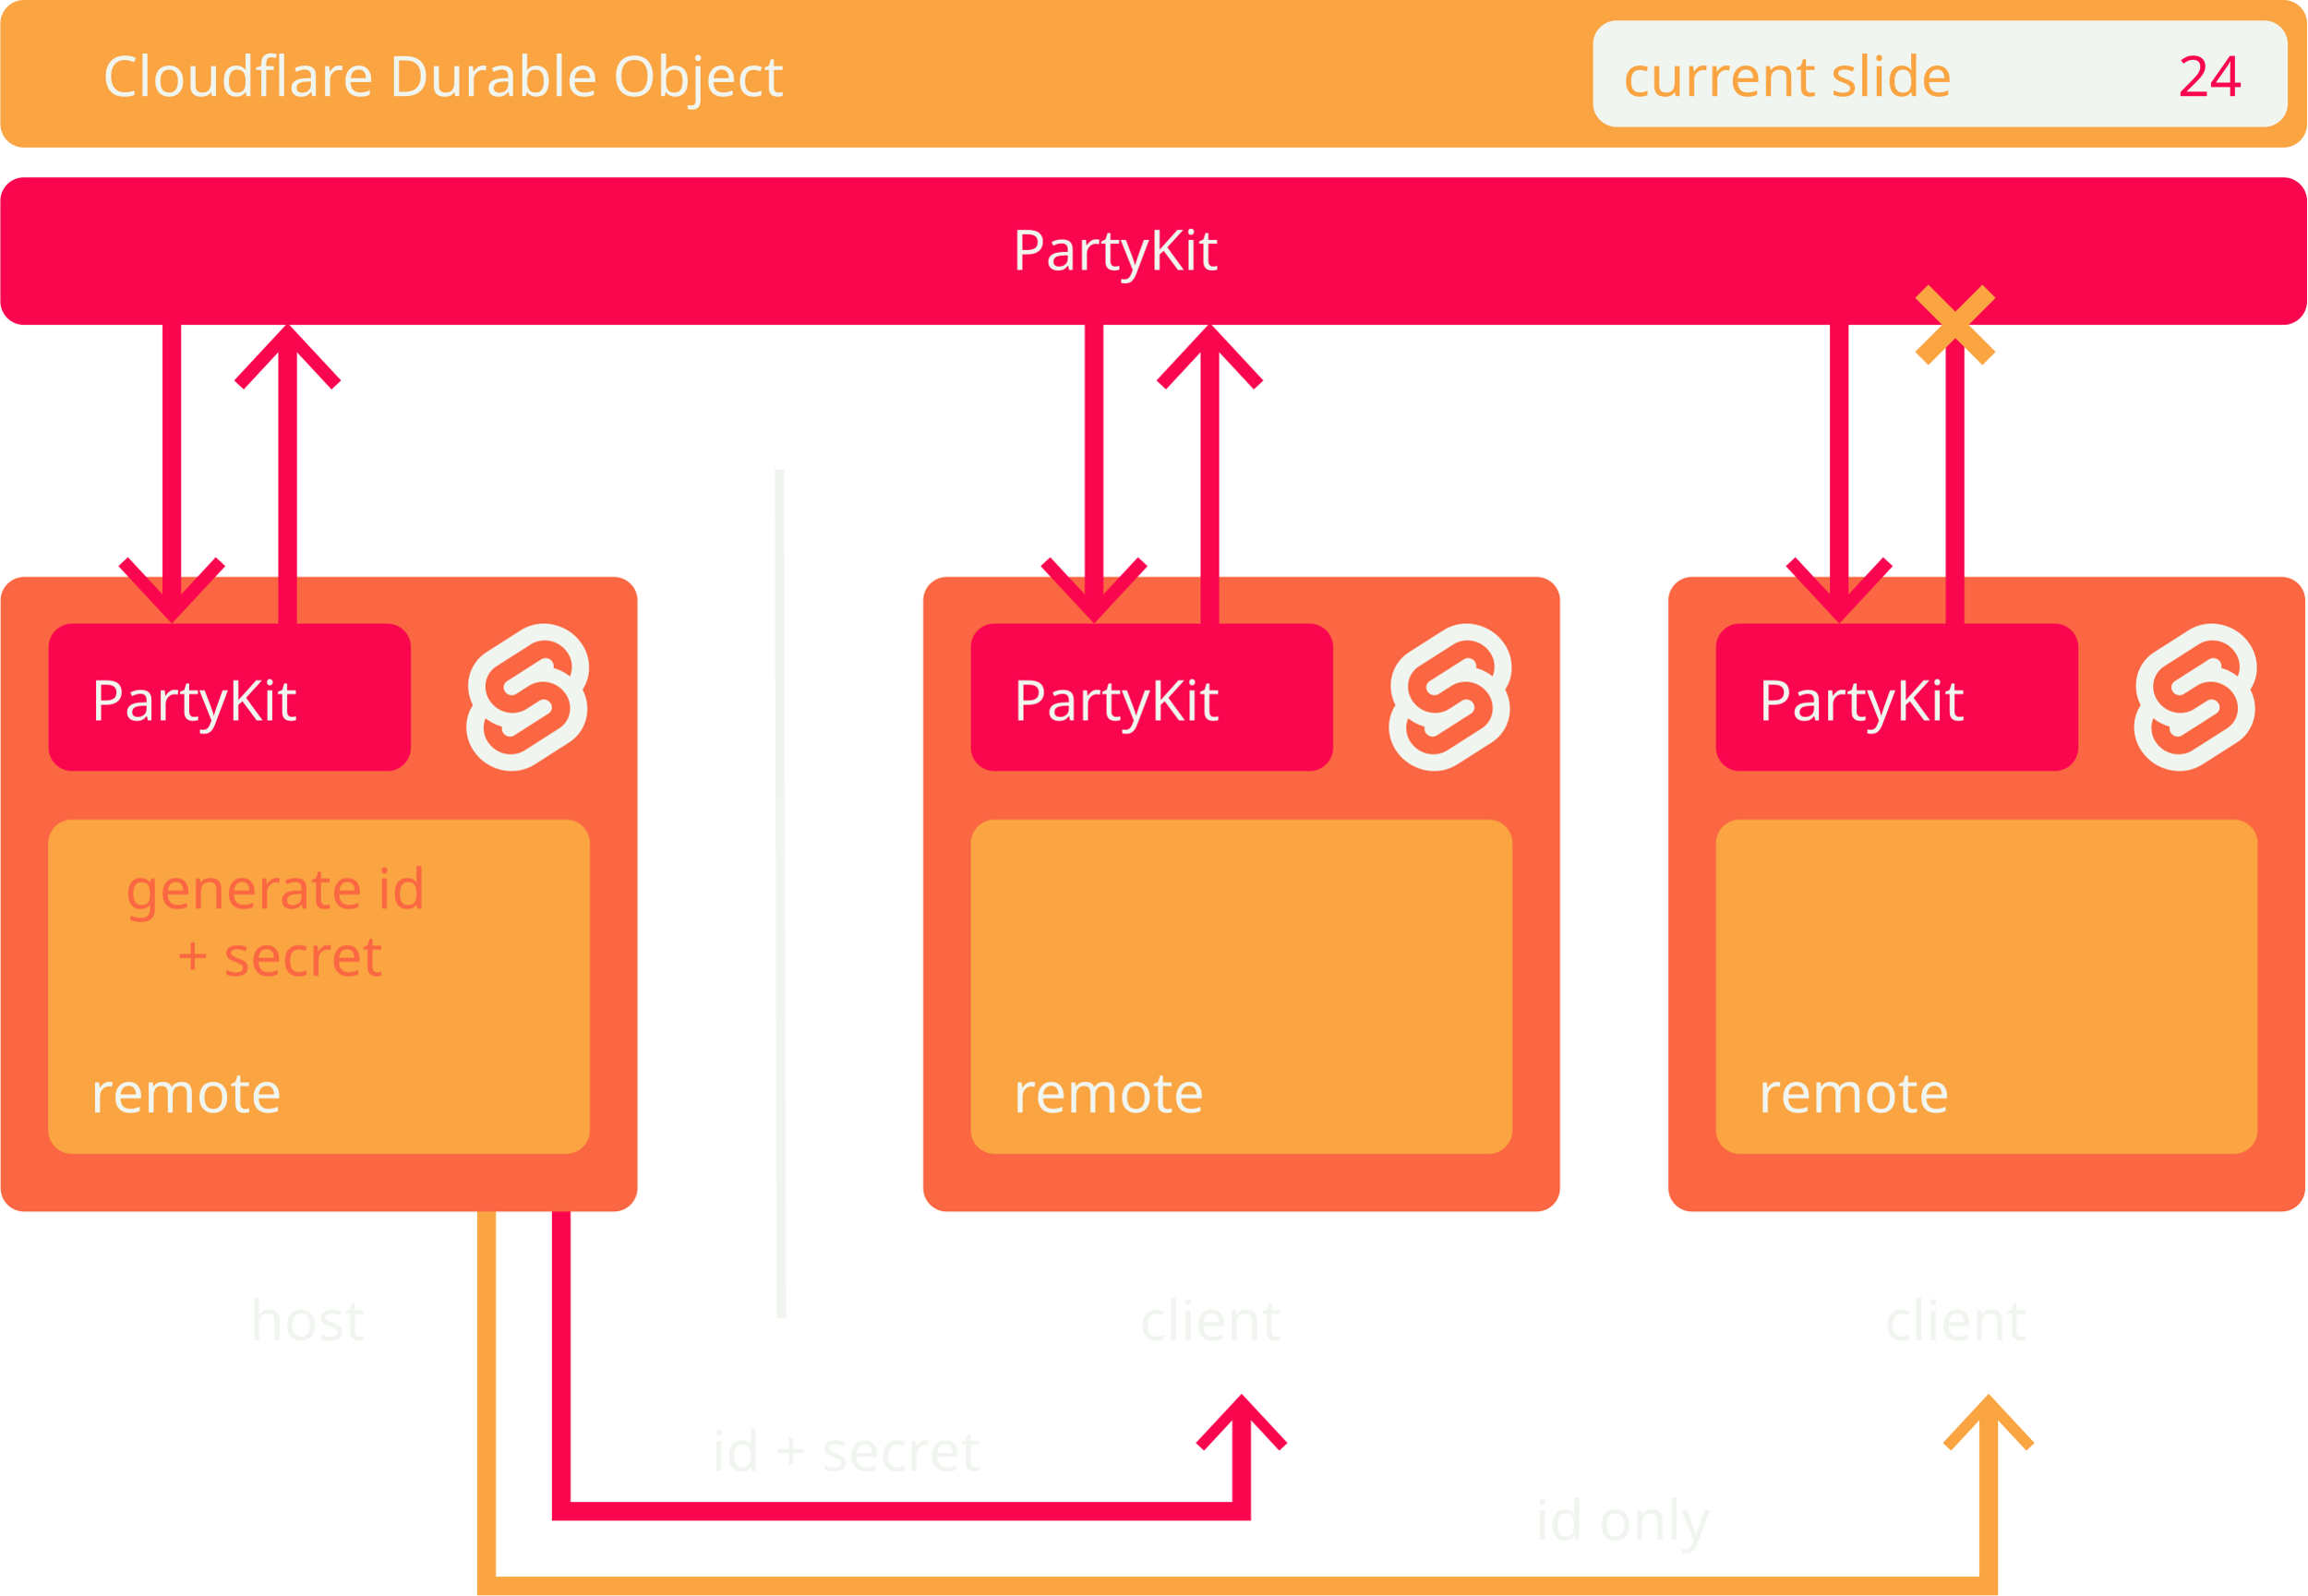
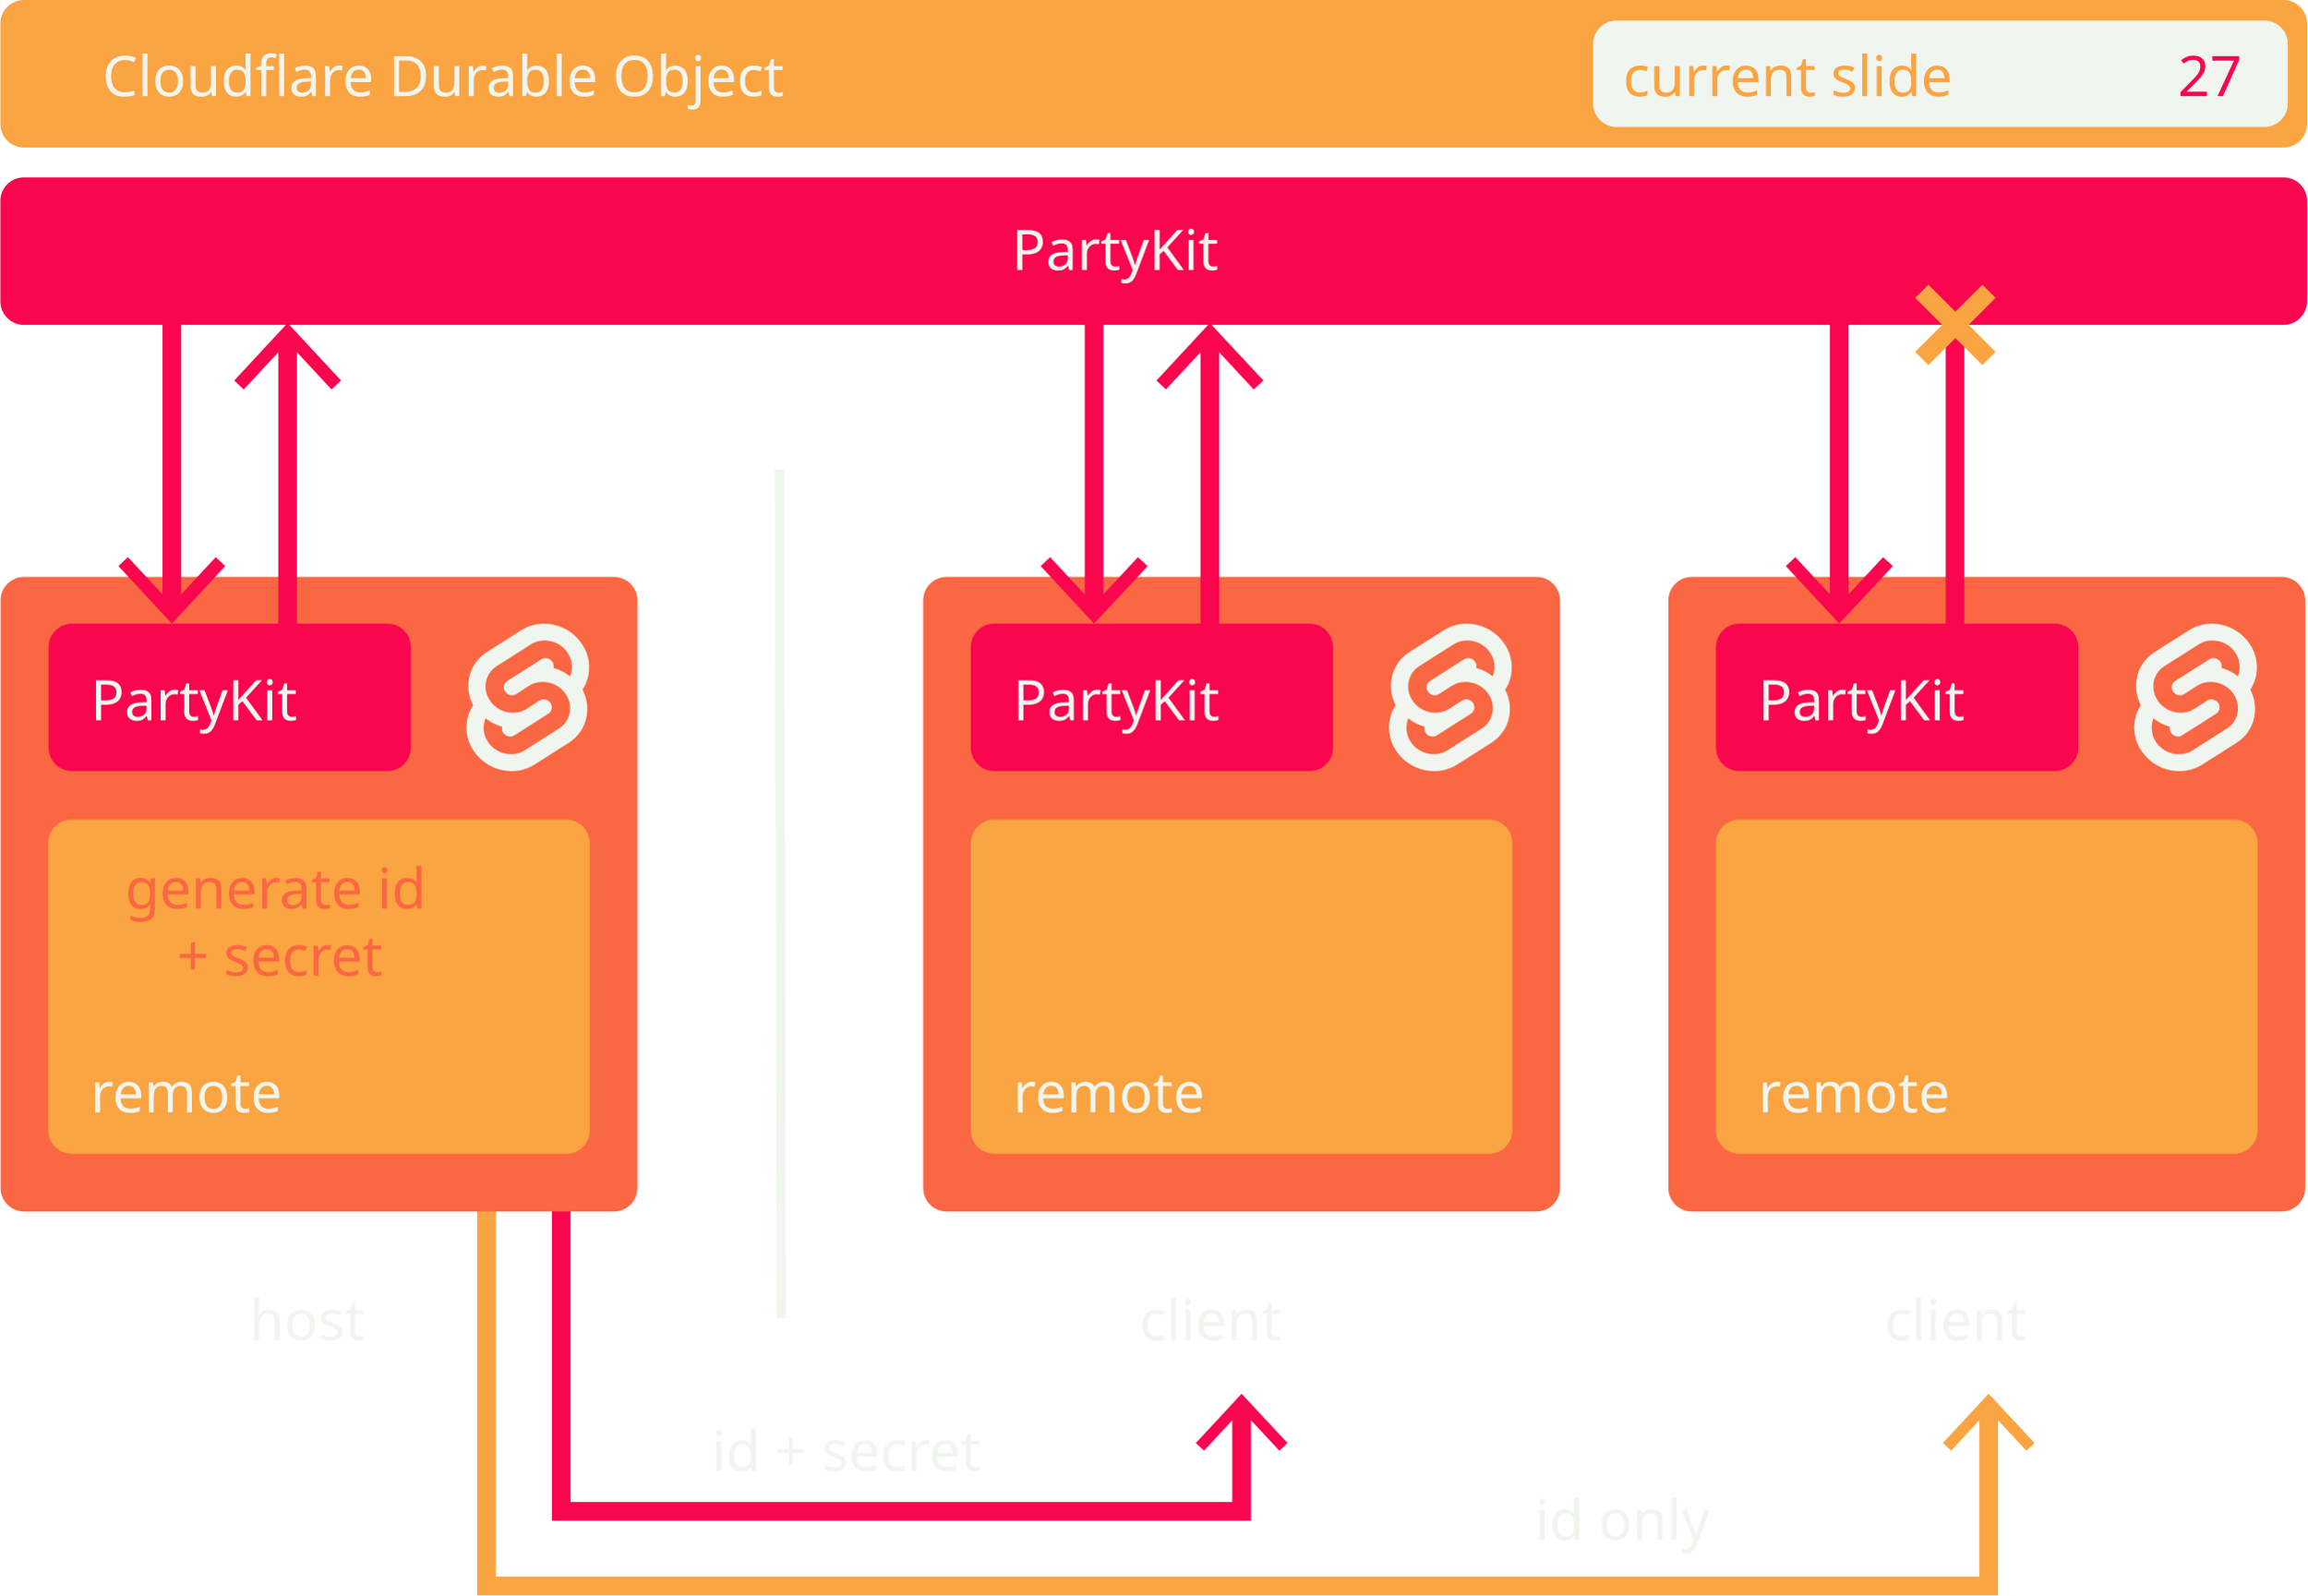
- <svg xmlns="http://www.w3.org/2000/svg" id="Layer_2" viewBox="0 0 1235.3 854.49">
+ <svg xmlns="http://www.w3.org/2000/svg" xmlns:xlink="http://www.w3.org/1999/xlink" version="1.1" viewBox="0 0 1235.3 854.5">
  <defs>
    <style>
      .cls-1 {
        fill: url(#New_Pattern_Swatch_3);
      }

-       .cls-2 {
-         fill: #f1f5ef;
-       }
- 
-       .cls-3, .cls-4 {
-         fill: #faa442;
-       }
- 
-       .cls-5, .cls-6 {
-         fill: #f9064f;
-       }
- 
-       .cls-7, .cls-8, .cls-9, .cls-10 {
-         fill: none;
-       }
- 
-       .cls-8 {
-         stroke: url(#New_Pattern_Swatch_5);
-       }
- 
-       .cls-8, .cls-9, .cls-10 {
-         stroke-miterlimit: 10;
-       }
- 
-       .cls-8, .cls-10 {
-         stroke-width: 10px;
-       }
- 
-       .cls-9 {
-         stroke: url(#New_Pattern_Swatch_6);
-         stroke-width: 5px;
-       }
- 
-       .cls-11 {
-         fill: url(#New_Pattern_Swatch_6);
-       }
- 
-       .cls-11, .cls-6, .cls-12, .cls-4 {
+       .cls-2, .cls-3, .cls-4, .cls-5, .cls-6, .cls-7, .cls-8, .cls-9, .cls-10, .cls-11, .cls-12, .cls-13, .cls-14, .cls-15, .cls-16, .cls-17, .cls-18 {
+         isolation: isolate;
+       }
+ 
+       .cls-2, .cls-3, .cls-4, .cls-5, .cls-6, .cls-7, .cls-8, .cls-9, .cls-10, .cls-12, .cls-13, .cls-14, .cls-15, .cls-16, .cls-17, .cls-18 {
        font-size: 30px;
      }

-       .cls-11, .cls-6, .cls-4 {
+       .cls-2, .cls-3, .cls-4, .cls-5, .cls-6, .cls-7, .cls-8, .cls-9, .cls-12, .cls-13, .cls-14, .cls-15, .cls-16, .cls-17, .cls-18 {
        font-family: FiraCode-Medium, 'Fira Code';
        font-weight: 500;
      }

+       .cls-2, .cls-19 {
+         fill: #f9064f;
+       }
+ 
+       .cls-20 {
+         fill: #f1f5ef;
+       }
+ 
+       .cls-3, .cls-21 {
+         fill: #faa442;
+       }
+ 
+       .cls-4 {
+         fill: url(#New_Pattern_Swatch_6-14);
+       }
+ 
+       .cls-5 {
+         fill: url(#New_Pattern_Swatch_6-10);
+       }
+ 
+       .cls-6 {
+         fill: url(#New_Pattern_Swatch_6-4);
+       }
+ 
+       .cls-7 {
+         fill: url(#New_Pattern_Swatch_6-8);
+       }
+ 
+       .cls-22, .cls-23, .cls-24, .cls-25 {
+         fill: none;
+       }
+ 
+       .cls-8 {
+         fill: url(#New_Pattern_Swatch_6-7);
+       }
+ 
+       .cls-9 {
+         fill: url(#New_Pattern_Swatch_6-13);
+       }
+ 
+       .cls-23 {
+         stroke: url(#New_Pattern_Swatch_5);
+       }
+ 
+       .cls-23, .cls-24 {
+         stroke-width: 10px;
+       }
+ 
+       .cls-23, .cls-24, .cls-25 {
+         stroke-miterlimit: 10;
+       }
+ 
      .cls-10 {
-         stroke: url(#New_Pattern_Swatch_3);
-       }
- 
-       .cls-13, .cls-12 {
-         fill: #fa6742;
-       }
- 
-       .cls-14 {
-         fill: url(#New_Pattern_Swatch_5);
-       }
- 
-       .cls-12 {
        font-family: FiraCode-Light, 'Fira Code';
        font-weight: 300;
      }
+ 
+       .cls-10, .cls-26 {
+         fill: #fa6742;
+       }
+ 
+       .cls-12 {
+         fill: url(#New_Pattern_Swatch_6-2);
+       }
+ 
+       .cls-24 {
+         stroke: url(#New_Pattern_Swatch_3);
+       }
+ 
+       .cls-13 {
+         fill: url(#New_Pattern_Swatch_6-3);
+       }
+ 
+       .cls-14 {
+         fill: url(#New_Pattern_Swatch_6-5);
+       }
+ 
+       .cls-27 {
+         fill: url(#New_Pattern_Swatch_5);
+       }
+ 
+       .cls-15 {
+         fill: url(#New_Pattern_Swatch_6-12);
+       }
+ 
+       .cls-25 {
+         stroke: url(#New_Pattern_Swatch_6-6);
+         stroke-width: 5px;
+       }
+ 
+       .cls-16 {
+         fill: url(#New_Pattern_Swatch_6-11);
+       }
+ 
+       .cls-17 {
+         fill: url(#New_Pattern_Swatch_6-9);
+       }
+ 
+       .cls-18 {
+         fill: url(#New_Pattern_Swatch_6);
+       }
    </style>
-     <pattern id="New_Pattern_Swatch_3" data-name="New Pattern Swatch 3" x="0" y="0" width="78" height="78" patternTransform="translate(-4038 -130)" patternUnits="userSpaceOnUse" viewBox="0 0 78 78">
+     <pattern id="New_Pattern_Swatch_3" data-name="New Pattern Swatch 3" x="0" y="0" width="78" height="78" patternTransform="translate(-4009 -15138.5) scale(1 -1)" patternUnits="userSpaceOnUse" viewBox="0 0 78 78">
      <g>
-         <rect class="cls-7" width="78" height="78" />
-         <rect class="cls-3" width="78" height="78" />
+         <rect class="cls-22" width="78" height="78" />
+         <g>
+           <rect class="cls-22" width="78" height="78" />
+           <rect class="cls-21" width="78" height="78" />
+         </g>
      </g>
    </pattern>
-     <pattern id="New_Pattern_Swatch_5" data-name="New Pattern Swatch 5" x="0" y="0" width="78" height="78" patternTransform="translate(-4038 -130)" patternUnits="userSpaceOnUse" viewBox="0 0 78 78">
+     <pattern id="New_Pattern_Swatch_5" data-name="New Pattern Swatch 5" x="0" y="0" width="78" height="78" patternTransform="translate(-4009 -15138.5) scale(1 -1)" patternUnits="userSpaceOnUse" viewBox="0 0 78 78">
      <g>
-         <rect class="cls-7" width="78" height="78" />
-         <rect class="cls-5" width="78" height="78" />
+         <rect class="cls-22" width="78" height="78" />
+         <g>
+           <rect class="cls-22" width="78" height="78" />
+           <rect class="cls-19" width="78" height="78" />
+         </g>
      </g>
    </pattern>
-     <pattern id="New_Pattern_Swatch_6" data-name="New Pattern Swatch 6" x="0" y="0" width="78" height="78" patternTransform="translate(-4038 -130)" patternUnits="userSpaceOnUse" viewBox="0 0 78 78">
+     <pattern id="New_Pattern_Swatch_6" data-name="New Pattern Swatch 6" x="0" y="0" width="78" height="78" patternTransform="translate(-3960.5 -15524.3) scale(1 -1)" patternUnits="userSpaceOnUse" viewBox="0 0 78 78">
      <g>
-         <rect class="cls-7" width="78" height="78" />
-         <rect class="cls-2" width="78" height="78" />
+         <rect class="cls-22" width="78" height="78" />
+         <g>
+           <rect class="cls-22" width="78" height="78" />
+           <rect class="cls-20" width="78" height="78" />
+         </g>
      </g>
    </pattern>
+     <pattern id="New_Pattern_Swatch_6-2" data-name="New Pattern Swatch 6" patternTransform="translate(-3875.4 -15856.3) scale(1 -1)" xlink:href="#New_Pattern_Swatch_6" />
+     <pattern id="New_Pattern_Swatch_6-3" data-name="New Pattern Swatch 6" patternTransform="translate(-3628 -15926.3) scale(1 -1)" xlink:href="#New_Pattern_Swatch_6" />
+     <pattern id="New_Pattern_Swatch_6-4" data-name="New Pattern Swatch 6" patternTransform="translate(-3187.1 -15963.3) scale(1 -1)" xlink:href="#New_Pattern_Swatch_6" />
+     <pattern id="New_Pattern_Swatch_6-5" data-name="New Pattern Swatch 6" patternTransform="translate(-3398.9 -15856.3) scale(1 -1)" xlink:href="#New_Pattern_Swatch_6" />
+     <pattern id="New_Pattern_Swatch_6-6" data-name="New Pattern Swatch 6" patternTransform="translate(-4009 -15138.5) scale(1 -1)" xlink:href="#New_Pattern_Swatch_6" />
+     <pattern id="New_Pattern_Swatch_6-7" data-name="New Pattern Swatch 6" patternTransform="translate(-3960.6 -15734.3) scale(1 -1)" xlink:href="#New_Pattern_Swatch_6" />
+     <pattern id="New_Pattern_Swatch_6-8" data-name="New Pattern Swatch 6" patternTransform="translate(-3466.6 -15524.3) scale(1 -1)" xlink:href="#New_Pattern_Swatch_6" />
+     <pattern id="New_Pattern_Swatch_6-9" data-name="New Pattern Swatch 6" patternTransform="translate(-3466.6 -15734.3) scale(1 -1)" xlink:href="#New_Pattern_Swatch_6" />
+     <pattern id="New_Pattern_Swatch_6-10" data-name="New Pattern Swatch 6" patternTransform="translate(-3467.2 -15283.1) scale(1 -1)" xlink:href="#New_Pattern_Swatch_6" />
+     <pattern id="New_Pattern_Swatch_6-11" data-name="New Pattern Swatch 6" patternTransform="translate(-3954.2 -15190) scale(1 -1)" xlink:href="#New_Pattern_Swatch_6" />
+     <pattern id="New_Pattern_Swatch_6-12" data-name="New Pattern Swatch 6" patternTransform="translate(-2999.9 -15856.3) scale(1 -1)" xlink:href="#New_Pattern_Swatch_6" />
+     <pattern id="New_Pattern_Swatch_6-13" data-name="New Pattern Swatch 6" patternTransform="translate(-3067.6 -15524.3) scale(1 -1)" xlink:href="#New_Pattern_Swatch_6" />
+     <pattern id="New_Pattern_Swatch_6-14" data-name="New Pattern Swatch 6" patternTransform="translate(-3067.6 -15734.3) scale(1 -1)" xlink:href="#New_Pattern_Swatch_6" />
  </defs>
-   <g id="content">
-     <g>
-       <polyline class="cls-10" points="1064.83 753 1064.83 849.49 260.53 849.49 260.53 618" />
-       <polygon class="cls-1" points="1040.29 772.88 1044.69 776.97 1064.83 755.3 1084.97 776.97 1089.37 772.88 1064.83 746.49 1040.29 772.88" />
-     </g>
-     <g>
-       <polyline class="cls-8" points="664.83 753 664.83 809.49 300.53 809.49 300.53 618" />
-       <polygon class="cls-14" points="640.29 772.88 644.69 776.97 664.83 755.3 684.97 776.97 689.37 772.88 664.83 746.49 640.29 772.88" />
-     </g>
-     <rect class="cls-13" x=".33" y="309" width="341" height="339.94" rx="12.6" ry="12.6" />
-     <g>
-       <rect class="cls-5" x="26" y="334" width="194" height="79" rx="12.6" ry="12.6" />
-       <text class="cls-11" transform="translate(48.53 385.83)">
-         <tspan x="0" y="0">PartyKit</tspan>
-       </text>
-     </g>
-     <g>
-       <g>
-         <line class="cls-8" x1="92" y1="326.41" x2="92" y2="173" />
-         <polygon class="cls-14" points="120.63 303.21 115.5 298.44 92.01 323.72 68.5 298.44 63.38 303.21 92.01 334 120.63 303.21" />
+   <g>
+     <g id="Layer_2">
+       <g id="content">
+         <g>
+           <polyline class="cls-24" points="1064.8 753 1064.8 849.5 260.5 849.5 260.5 618" />
+           <polygon class="cls-1" points="1040.3 772.9 1044.7 777 1064.8 755.3 1085 777 1089.4 772.9 1064.8 746.5 1040.3 772.9" />
+         </g>
+         <g>
+           <polyline class="cls-23" points="664.8 753 664.8 809.5 300.5 809.5 300.5 618" />
+           <polygon class="cls-27" points="640.3 772.9 644.7 777 664.8 755.3 685 777 689.4 772.9 664.8 746.5 640.3 772.9" />
+         </g>
+         <rect class="cls-26" x=".3" y="309" width="341" height="339.9" rx="12.6" ry="12.6" />
+         <g>
+           <rect class="cls-19" x="26" y="334" width="194" height="79" rx="12.6" ry="12.6" />
+           <g class="cls-11">
+             <text class="cls-18" transform="translate(48.5 385.8)">
+               <tspan x="0" y="0">PartyKit</tspan>
+             </text>
+           </g>
+         </g>
+         <g>
+           <g>
+             <line class="cls-23" x1="92" y1="326.4" x2="92" y2="173" />
+             <polygon class="cls-27" points="120.6 303.2 115.5 298.4 92 323.7 68.5 298.4 63.4 303.2 92 334 120.6 303.2" />
+           </g>
+           <g>
+             <line class="cls-23" x1="154" y1="180.6" x2="154" y2="334" />
+             <polygon class="cls-27" points="125.4 203.8 130.5 208.6 154 183.3 177.5 208.6 182.6 203.8 154 173 125.4 203.8" />
+           </g>
+         </g>
+         <g class="cls-11">
+           <text class="cls-12" transform="translate(133.6 717.8)">
+             <tspan x="0" y="0">host</tspan>
+           </text>
+         </g>
+         <g class="cls-11">
+           <text class="cls-13" transform="translate(381 787.8)">
+             <tspan x="0" y="0">id + secret</tspan>
+           </text>
+         </g>
+         <g class="cls-11">
+           <text class="cls-6" transform="translate(821.9 824.8)">
+             <tspan x="0" y="0">id only</tspan>
+           </text>
+         </g>
+         <g class="cls-11">
+           <text class="cls-14" transform="translate(610.1 717.8)">
+             <tspan x="0" y="0">client</tspan>
+           </text>
+         </g>
+         <line class="cls-25" x1="417.3" y1="251.5" x2="418.3" y2="706" />
+         <rect class="cls-21" x="25.8" y="439" width="290" height="179" rx="12.6" ry="12.6" />
+         <g class="cls-11">
+           <text class="cls-8" transform="translate(48.4 595.8)">
+             <tspan x="0" y="0">remote</tspan>
+           </text>
+         </g>
+         <rect class="cls-26" x="494.3" y="309" width="341" height="339.9" rx="12.6" ry="12.6" />
+         <rect class="cls-21" x="519.8" y="439" width="290" height="179" rx="12.6" ry="12.6" />
+         <g>
+           <rect class="cls-19" x="519.8" y="334" width="194" height="79" rx="12.6" ry="12.6" />
+           <g class="cls-11">
+             <text class="cls-7" transform="translate(542.4 385.8)">
+               <tspan x="0" y="0">PartyKit</tspan>
+             </text>
+           </g>
+         </g>
+         <path class="cls-20" d="M805.3,344.5h0c-7.3-10.5-21.8-13.6-32.3-6.9l-18.4,11.7c-5,3.2-8.5,8.3-9.5,14.1-.9,4.9-.1,9.9,2.2,14.3-1.6,2.4-2.7,5.1-3.2,7.9-1.1,6,.3,12.1,3.8,17,7.3,10.5,21.8,13.6,32.3,6.9l18.4-11.7c5-3.2,8.5-8.3,9.5-14.1.9-4.9.1-9.9-2.2-14.3,1.6-2.4,2.7-5.1,3.2-7.9,1.1-6-.3-12.1-3.8-17ZM800,359.5c-.1.6-.2,1.2-.4,1.7l-.3,1.1-.9-.7c-2.2-1.6-4.6-2.8-7.2-3.6l-.7-.2v-.7c.1-1-.1-1.9-.7-2.7-1-1.5-2.9-2.2-4.7-1.8-.4.1-.8.3-1.1.5l-18.4,11.7c-.9.6-1.5,1.5-1.7,2.6-.2,1.1,0,2.2.7,3.1,1,1.5,2.9,2.2,4.7,1.8.4-.1.8-.3,1.1-.5l7-4.5c1.2-.7,2.4-1.3,3.7-1.6,5.9-1.5,12.2.8,15.7,5.8,2.1,3,3,6.6,2.3,10.2-.6,3.5-2.7,6.6-5.7,8.5l-18.4,11.7c-1.2.7-2.4,1.3-3.7,1.6h0c-5.9,1.5-12.2-.8-15.7-5.8-2.1-3-3-6.6-2.3-10.2.1-.6.2-1.2.4-1.7l.3-1.1.9.7c2.2,1.6,4.6,2.8,7.2,3.6l.7.2v.7c-.1,1,.1,1.9.7,2.7,1,1.5,2.9,2.2,4.7,1.8.4-.1.8-.3,1.1-.5l18.4-11.7c.9-.6,1.5-1.5,1.7-2.6.2-1.1,0-2.2-.7-3.1-1-1.5-2.9-2.2-4.7-1.8-.4.1-.8.3-1.1.5l-7,4.5c-1.2.7-2.4,1.3-3.7,1.6-5.9,1.5-12.2-.8-15.7-5.8-2.1-3-3-6.6-2.3-10.2.6-3.5,2.7-6.6,5.7-8.5l18.4-11.7c1.2-.7,2.4-1.3,3.7-1.6,5.9-1.5,12.2.8,15.7,5.8,2.1,3,3,6.6,2.3,10.2h0Z" />
+         <path class="cls-20" d="M311.3,344.5h0c-7.3-10.5-21.8-13.6-32.3-6.9l-18.4,11.7c-5,3.2-8.5,8.3-9.5,14.1-.9,4.9-.1,9.9,2.2,14.3-1.6,2.4-2.6,5.1-3.2,7.9-1.1,6,.3,12.1,3.8,17,7.3,10.5,21.8,13.6,32.3,6.9l18.4-11.7c5-3.2,8.5-8.3,9.5-14.1.9-4.9.1-9.9-2.2-14.3,1.6-2.4,2.6-5.1,3.2-7.9,1.1-6-.3-12.1-3.8-17h0ZM306,359.5c-.1.6-.2,1.2-.4,1.7l-.4,1.1-.9-.7c-2.2-1.6-4.6-2.8-7.2-3.6l-.7-.2v-.7c.1-1-.1-1.9-.7-2.7-1-1.5-2.9-2.2-4.7-1.8-.4.1-.8.3-1.1.5l-18.4,11.7c-.9.6-1.5,1.5-1.7,2.6-.2,1.1,0,2.2.7,3.1,1,1.5,2.9,2.2,4.7,1.8.4-.1.8-.3,1.1-.5l7-4.5c1.1-.7,2.4-1.3,3.7-1.6,5.9-1.5,12.2.8,15.7,5.8,2.1,3,3,6.6,2.3,10.2-.6,3.5-2.7,6.6-5.7,8.5l-18.4,11.7c-1.2.7-2.4,1.3-3.7,1.6h0c-5.9,1.5-12.2-.8-15.7-5.8-2.1-3-3-6.6-2.3-10.2.1-.6.2-1.2.4-1.7l.4-1.1.9.7c2.2,1.6,4.6,2.8,7.2,3.6l.7.2v.7c-.1,1,.1,1.9.7,2.7,1,1.5,2.9,2.2,4.7,1.8.4-.1.8-.3,1.1-.5l18.4-11.7c.9-.6,1.5-1.5,1.7-2.6.2-1.1,0-2.2-.7-3.1-1-1.5-2.9-2.2-4.7-1.8-.4.1-.8.3-1.1.5l-7,4.5c-1.1.7-2.4,1.3-3.7,1.6-5.9,1.5-12.2-.8-15.7-5.8-2.1-3-3-6.6-2.3-10.2.6-3.5,2.7-6.6,5.7-8.5l18.4-11.7c1.2-.7,2.4-1.3,3.7-1.6,5.9-1.5,12.2.8,15.7,5.8,2.1,3,3,6.6,2.3,10.2h0Z" />
+         <g class="cls-11">
+           <text class="cls-17" transform="translate(542.4 595.8)">
+             <tspan x="0" y="0">remote</tspan>
+           </text>
+         </g>
+         <rect class="cls-19" x=".2" y="95" width="1235.1" height="79" rx="12.6" ry="12.6" />
+         <rect class="cls-21" x=".2" width="1235.1" height="79" rx="12.6" ry="12.6" />
+         <g class="cls-11">
+           <text class="cls-5" transform="translate(541.8 144.6)">
+             <tspan x="0" y="0">PartyKit</tspan>
+           </text>
+         </g>
+         <g class="cls-11">
+           <text class="cls-16" transform="translate(54.8 51.5)">
+             <tspan x="0" y="0">Cloudflare Durable Object</tspan>
+           </text>
+         </g>
+         <g>
+           <rect class="cls-20" x="853" y="11" width="372" height="57" rx="12.6" ry="12.6" />
+           <g class="cls-11">
+             <text class="cls-3" transform="translate(869 51.5)">
+               <tspan x="0" y="0">current slide</tspan>
+             </text>
+           </g>
+           <g class="cls-11">
+             <text class="cls-2" transform="translate(1166.1 51.5)">
+               <tspan x="0" y="0">27</tspan>
+             </text>
+           </g>
+         </g>
+         <g>
+           <g>
+             <line class="cls-23" x1="585.8" y1="326.4" x2="585.8" y2="173" />
+             <polygon class="cls-27" points="614.5 303.2 609.3 298.4 585.8 323.7 562.3 298.4 557.2 303.2 585.8 334 614.5 303.2" />
+           </g>
+           <g>
+             <line class="cls-23" x1="647.8" y1="180.6" x2="647.8" y2="334" />
+             <polygon class="cls-27" points="619.2 203.8 624.3 208.6 647.8 183.3 671.3 208.6 676.5 203.8 647.8 173 619.2 203.8" />
+           </g>
+         </g>
+         <g class="cls-11">
+           <text class="cls-15" transform="translate(1009.1 717.8)">
+             <tspan x="0" y="0">client</tspan>
+           </text>
+         </g>
+         <rect class="cls-26" x="893.3" y="309" width="341" height="339.9" rx="12.6" ry="12.6" />
+         <rect class="cls-21" x="918.8" y="439" width="290" height="179" rx="12.6" ry="12.6" />
+         <g>
+           <rect class="cls-19" x="918.8" y="334" width="194" height="79" rx="12.6" ry="12.6" />
+           <g class="cls-11">
+             <text class="cls-9" transform="translate(941.4 385.8)">
+               <tspan x="0" y="0">PartyKit</tspan>
+             </text>
+           </g>
+         </g>
+         <path class="cls-20" d="M1204.3,344.5h0c-7.3-10.5-21.8-13.6-32.3-6.9l-18.4,11.7c-5,3.2-8.5,8.3-9.5,14.1-.9,4.9-.1,9.9,2.2,14.3-1.6,2.4-2.7,5.1-3.2,7.9-1.1,6,.3,12.1,3.8,17,7.3,10.5,21.8,13.6,32.3,6.9l18.4-11.7c5-3.2,8.5-8.3,9.5-14.1.9-4.9.1-9.9-2.2-14.3,1.6-2.4,2.7-5.1,3.2-7.9,1.1-6-.3-12.1-3.8-17ZM1199,359.5c-.1.6-.2,1.2-.4,1.7l-.3,1.1-.9-.7c-2.2-1.6-4.6-2.8-7.2-3.6l-.7-.2v-.7c.1-1-.1-1.9-.7-2.7-1.1-1.5-2.9-2.2-4.7-1.8-.4.1-.8.3-1.1.5l-18.4,11.7c-.9.6-1.5,1.5-1.7,2.6-.2,1.1,0,2.2.7,3.1,1.1,1.5,2.9,2.2,4.7,1.8.4-.1.8-.3,1.1-.5l7-4.5c1.2-.7,2.4-1.3,3.7-1.6,5.9-1.5,12.2.8,15.7,5.8,2.1,3,2.9,6.6,2.3,10.2-.6,3.5-2.7,6.6-5.7,8.5l-18.4,11.7c-1.2.7-2.4,1.3-3.7,1.6h0c-5.9,1.5-12.2-.8-15.7-5.8-2.1-3-2.9-6.6-2.3-10.2.1-.6.2-1.2.4-1.7l.3-1.1.9.7c2.2,1.6,4.6,2.8,7.2,3.6l.7.2v.7c-.1,1,.1,1.9.7,2.7,1.1,1.5,2.9,2.2,4.7,1.8.4-.1.8-.3,1.1-.5l18.4-11.7c.9-.6,1.5-1.5,1.7-2.6.2-1.1,0-2.2-.7-3.1-1.1-1.5-2.9-2.2-4.7-1.8-.4.1-.8.3-1.1.5l-7,4.5c-1.2.7-2.4,1.3-3.7,1.6-5.9,1.5-12.2-.8-15.7-5.8-2.1-3-2.9-6.6-2.3-10.2.6-3.5,2.7-6.6,5.7-8.5l18.4-11.7c1.2-.7,2.4-1.3,3.7-1.6,5.9-1.5,12.2.8,15.7,5.8,2.1,3,2.9,6.6,2.3,10.2h0Z" />
+         <g class="cls-11">
+           <text class="cls-4" transform="translate(941.4 595.8)">
+             <tspan x="0" y="0">remote</tspan>
+           </text>
+         </g>
+         <g>
+           <g>
+             <line class="cls-23" x1="984.8" y1="326.4" x2="984.8" y2="173" />
+             <polygon class="cls-27" points="1013.5 303.2 1008.3 298.4 984.8 323.7 961.3 298.4 956.2 303.2 984.8 334 1013.5 303.2" />
+           </g>
+           <g>
+             <line class="cls-23" x1="1046.8" y1="132.6" x2="1046.8" y2="334" />
+             <polygon class="cls-27" points="1018.2 155.8 1023.3 160.6 1046.8 135.3 1070.3 160.6 1075.5 155.8 1046.8 125 1018.2 155.8" />
+           </g>
+         </g>
+         <g class="cls-11">
+           <text class="cls-10" transform="translate(67 486.6)">
+             <tspan x="0" y="0" xml:space="preserve">generate id  </tspan>
+           </text>
+           <text class="cls-10" transform="translate(94.7 522.6)">
+             <tspan x="0" y="0">+ secret</tspan>
+           </text>
+         </g>
+         <g>
+           <line class="cls-24" x1="1029" y1="156" x2="1065" y2="192" />
+           <line class="cls-24" x1="1065" y1="156" x2="1029" y2="192" />
+         </g>
      </g>
-       <g>
-         <line class="cls-8" x1="154" y1="180.59" x2="154" y2="334" />
-         <polygon class="cls-14" points="125.37 203.79 130.5 208.56 153.99 183.28 177.5 208.56 182.62 203.79 153.99 173 125.37 203.79" />
-       </g>
-     </g>
-     <text class="cls-11" transform="translate(133.58 717.83)">
-       <tspan x="0" y="0">host</tspan>
-     </text>
-     <text class="cls-11" transform="translate(380.96 787.83)">
-       <tspan x="0" y="0">id + secret</tspan>
-     </text>
-     <text class="cls-11" transform="translate(821.89 824.83)">
-       <tspan x="0" y="0">id only</tspan>
-     </text>
-     <text class="cls-11" transform="translate(610.12 717.83)">
-       <tspan x="0" y="0">client</tspan>
-     </text>
-     <line class="cls-9" x1="417.33" y1="251.5" x2="418.33" y2="706" />
-     <rect class="cls-3" x="25.83" y="439" width="290" height="179" rx="12.6" ry="12.6" />
-     <text class="cls-11" transform="translate(48.36 595.83)">
-       <tspan x="0" y="0">remote</tspan>
-     </text>
-     <rect class="cls-13" x="494.33" y="309" width="341" height="339.94" rx="12.6" ry="12.6" />
-     <rect class="cls-3" x="519.83" y="439" width="290" height="179" rx="12.6" ry="12.6" />
-     <g>
-       <rect class="cls-5" x="519.83" y="334" width="194" height="79" rx="12.6" ry="12.6" />
-       <text class="cls-11" transform="translate(542.36 385.83)">
-         <tspan x="0" y="0">PartyKit</tspan>
-       </text>
-     </g>
-     <path class="cls-2" d="M805.26,344.45h0c-7.34-10.5-21.83-13.61-32.31-6.94l-18.4,11.73c-5.03,3.16-8.49,8.29-9.54,14.14-.88,4.87-.11,9.89,2.19,14.27-1.57,2.39-2.65,5.07-3.16,7.89-1.06,5.96.33,12.09,3.84,17.01,7.34,10.5,21.83,13.61,32.31,6.94l18.4-11.73c5.03-3.16,8.49-8.29,9.54-14.14.88-4.87.11-9.89-2.19-14.27,1.57-2.39,2.65-5.07,3.16-7.89,1.06-5.96-.33-12.09-3.84-17.01ZM800,359.51c-.11.58-.25,1.16-.44,1.72l-.35,1.06-.94-.69c-2.18-1.6-4.61-2.82-7.2-3.6l-.68-.21.06-.68c.08-.97-.18-1.94-.74-2.74-1.05-1.52-2.94-2.22-4.72-1.75-.4.11-.78.27-1.13.5l-18.4,11.73c-.91.57-1.54,1.5-1.73,2.56-.19,1.08.06,2.19.7,3.08,1.05,1.52,2.94,2.22,4.73,1.75.4-.11.78-.27,1.13-.5l7.02-4.47c1.15-.74,2.41-1.29,3.74-1.64,5.93-1.54,12.19.78,15.69,5.82,2.12,2.96,2.95,6.65,2.31,10.23-.63,3.51-2.71,6.6-5.74,8.5l-18.4,11.73c-1.16.74-2.42,1.29-3.74,1.64h0c-5.93,1.54-12.19-.78-15.69-5.82-2.12-2.96-2.95-6.65-2.31-10.23.11-.58.25-1.16.44-1.72l.35-1.06.94.69c2.18,1.6,4.61,2.82,7.2,3.6l.68.21-.06.68c-.08.97.18,1.94.74,2.74,1.05,1.52,2.94,2.22,4.72,1.75.4-.11.78-.27,1.13-.5l18.4-11.73c.91-.57,1.54-1.5,1.73-2.56.19-1.08-.06-2.19-.7-3.08-1.05-1.52-2.94-2.22-4.73-1.75-.4.11-.78.27-1.13.5l-7.02,4.48c-1.15.73-2.41,1.29-3.74,1.64-5.93,1.54-12.19-.78-15.69-5.82-2.12-2.96-2.95-6.65-2.31-10.23.63-3.51,2.71-6.6,5.74-8.5l18.4-11.73c1.16-.74,2.42-1.29,3.74-1.64,5.93-1.54,12.19.78,15.69,5.82,2.12,2.96,2.95,6.65,2.31,10.23Z" />
-     <path class="cls-2" d="M311.26,344.45h0c-7.34-10.5-21.83-13.61-32.31-6.94l-18.4,11.73c-5.03,3.16-8.49,8.29-9.54,14.14-.88,4.87-.11,9.89,2.19,14.27-1.57,2.39-2.65,5.07-3.16,7.89-1.06,5.96.33,12.09,3.84,17.01,7.34,10.5,21.83,13.61,32.31,6.94l18.4-11.73c5.03-3.16,8.49-8.29,9.54-14.14.88-4.87.11-9.89-2.19-14.27,1.57-2.39,2.65-5.07,3.16-7.89,1.06-5.96-.33-12.09-3.84-17.01ZM306,359.51c-.11.58-.25,1.16-.44,1.72l-.35,1.06-.94-.69c-2.18-1.6-4.61-2.82-7.2-3.6l-.68-.21.06-.68c.08-.97-.18-1.94-.74-2.74-1.05-1.52-2.94-2.22-4.72-1.75-.4.11-.78.27-1.13.5l-18.4,11.73c-.91.57-1.54,1.5-1.73,2.56-.19,1.08.06,2.19.7,3.08,1.05,1.52,2.94,2.22,4.73,1.75.4-.11.78-.27,1.13-.5l7.02-4.47c1.15-.74,2.41-1.29,3.74-1.64,5.93-1.54,12.19.78,15.69,5.82,2.12,2.96,2.95,6.65,2.31,10.23-.63,3.51-2.71,6.6-5.74,8.5l-18.4,11.73c-1.16.74-2.42,1.29-3.74,1.64h0c-5.93,1.54-12.19-.78-15.69-5.82-2.12-2.96-2.95-6.65-2.31-10.23.11-.58.25-1.16.44-1.72l.35-1.06.94.69c2.18,1.6,4.61,2.82,7.2,3.6l.68.21-.06.68c-.08.97.18,1.94.74,2.74,1.05,1.52,2.94,2.22,4.72,1.75.4-.11.78-.27,1.13-.5l18.4-11.73c.91-.57,1.54-1.5,1.73-2.56.19-1.08-.06-2.19-.7-3.08-1.05-1.52-2.94-2.22-4.73-1.75-.4.11-.78.27-1.13.5l-7.02,4.48c-1.15.73-2.41,1.29-3.74,1.64-5.93,1.54-12.19-.78-15.69-5.82-2.12-2.96-2.95-6.65-2.31-10.23.63-3.51,2.71-6.6,5.74-8.5l18.4-11.73c1.16-.74,2.42-1.29,3.74-1.64,5.93-1.54,12.19.78,15.69,5.82,2.12,2.96,2.95,6.65,2.31,10.23Z" />
-     <text class="cls-11" transform="translate(542.36 595.83)">
-       <tspan x="0" y="0">remote</tspan>
-     </text>
-     <rect class="cls-5" x=".19" y="95" width="1235.11" height="79" rx="12.6" ry="12.6" />
-     <rect class="cls-3" x=".19" width="1235.11" height="79" rx="12.6" ry="12.6" />
-     <text class="cls-11" transform="translate(541.8 144.57)">
-       <tspan x="0" y="0">PartyKit</tspan>
-     </text>
-     <text class="cls-11" transform="translate(54.79 51.49)">
-       <tspan x="0" y="0">Cloudflare Durable Object</tspan>
-     </text>
-     <g>
-       <rect class="cls-2" x="853" y="11" width="372" height="57" rx="12.6" ry="12.6" />
-       <text class="cls-4" transform="translate(869 51.49)">
-         <tspan x="0" y="0">current slide </tspan>
-       </text>
-       <text class="cls-6" transform="translate(1166.08 51.49)">
-         <tspan x="0" y="0">24</tspan>
-       </text>
-     </g>
-     <g>
-       <g>
-         <line class="cls-8" x1="585.83" y1="326.41" x2="585.83" y2="173" />
-         <polygon class="cls-14" points="614.46 303.21 609.34 298.44 585.84 323.72 562.34 298.44 557.21 303.21 585.84 334 614.46 303.21" />
-       </g>
-       <g>
-         <line class="cls-8" x1="647.83" y1="180.59" x2="647.83" y2="334" />
-         <polygon class="cls-14" points="619.2 203.79 624.33 208.56 647.83 183.28 671.33 208.56 676.46 203.79 647.83 173 619.2 203.79" />
-       </g>
-     </g>
-     <text class="cls-11" transform="translate(1009.12 717.83)">
-       <tspan x="0" y="0">client</tspan>
-     </text>
-     <rect class="cls-13" x="893.33" y="309" width="341" height="339.94" rx="12.6" ry="12.6" />
-     <rect class="cls-3" x="918.83" y="439" width="290" height="179" rx="12.6" ry="12.6" />
-     <g>
-       <rect class="cls-5" x="918.83" y="334" width="194" height="79" rx="12.6" ry="12.6" />
-       <text class="cls-11" transform="translate(941.36 385.83)">
-         <tspan x="0" y="0">PartyKit</tspan>
-       </text>
-     </g>
-     <path class="cls-2" d="M1204.26,344.45h0c-7.34-10.5-21.83-13.61-32.31-6.94l-18.4,11.73c-5.03,3.16-8.49,8.29-9.54,14.14-.88,4.87-.11,9.89,2.19,14.27-1.57,2.39-2.65,5.07-3.16,7.89-1.06,5.96.33,12.09,3.84,17.01,7.34,10.5,21.83,13.61,32.31,6.94l18.4-11.73c5.03-3.16,8.49-8.29,9.54-14.14.88-4.87.11-9.89-2.19-14.27,1.57-2.39,2.65-5.07,3.16-7.89,1.06-5.96-.33-12.09-3.84-17.01ZM1199,359.51c-.11.58-.25,1.16-.44,1.72l-.35,1.06-.94-.69c-2.18-1.6-4.61-2.82-7.2-3.6l-.68-.21.06-.68c.08-.97-.18-1.94-.74-2.74-1.05-1.52-2.94-2.22-4.72-1.75-.4.11-.78.27-1.13.5l-18.4,11.73c-.91.57-1.54,1.5-1.73,2.56-.19,1.08.06,2.19.7,3.08,1.05,1.52,2.94,2.22,4.73,1.75.4-.11.78-.27,1.13-.5l7.02-4.47c1.15-.74,2.41-1.29,3.74-1.64,5.93-1.54,12.19.78,15.69,5.82,2.12,2.96,2.95,6.65,2.31,10.23-.63,3.51-2.71,6.6-5.74,8.5l-18.4,11.73c-1.16.74-2.42,1.29-3.74,1.64h0c-5.93,1.54-12.19-.78-15.69-5.82-2.12-2.96-2.95-6.65-2.31-10.23.11-.58.25-1.16.44-1.72l.35-1.06.94.69c2.18,1.6,4.61,2.82,7.2,3.6l.68.21-.06.68c-.08.97.18,1.94.74,2.74,1.05,1.52,2.94,2.22,4.72,1.75.4-.11.78-.27,1.13-.5l18.4-11.73c.91-.57,1.54-1.5,1.73-2.56.19-1.08-.06-2.19-.7-3.08-1.05-1.52-2.94-2.22-4.73-1.75-.4.11-.78.27-1.13.5l-7.02,4.48c-1.15.73-2.41,1.29-3.74,1.64-5.93,1.54-12.19-.78-15.69-5.82-2.12-2.96-2.95-6.65-2.31-10.23.63-3.51,2.71-6.6,5.74-8.5l18.4-11.73c1.16-.74,2.42-1.29,3.74-1.64,5.93-1.54,12.19.78,15.69,5.82,2.12,2.96,2.95,6.65,2.31,10.23Z" />
-     <text class="cls-11" transform="translate(941.36 595.83)">
-       <tspan x="0" y="0">remote</tspan>
-     </text>
-     <g>
-       <g>
-         <line class="cls-8" x1="984.83" y1="326.41" x2="984.83" y2="173" />
-         <polygon class="cls-14" points="1013.46 303.21 1008.34 298.44 984.84 323.72 961.34 298.44 956.21 303.21 984.84 334 1013.46 303.21" />
-       </g>
-       <g>
-         <line class="cls-8" x1="1046.83" y1="132.59" x2="1046.83" y2="334" />
-         <polygon class="cls-14" points="1018.2 155.79 1023.33 160.56 1046.83 135.28 1070.33 160.56 1075.46 155.79 1046.83 125 1018.2 155.79" />
-       </g>
-     </g>
-     <text class="cls-12" transform="translate(66.99 486.63)">
-       <tspan x="0" y="0" xml:space="preserve">generate id  </tspan>
-       <tspan x="27.69" y="36">+ secret</tspan>
-     </text>
-     <g>
-       <line class="cls-10" x1="1029" y1="156" x2="1065" y2="192" />
-       <line class="cls-10" x1="1065" y1="156" x2="1029" y2="192" />
    </g>
  </g>
</svg>
